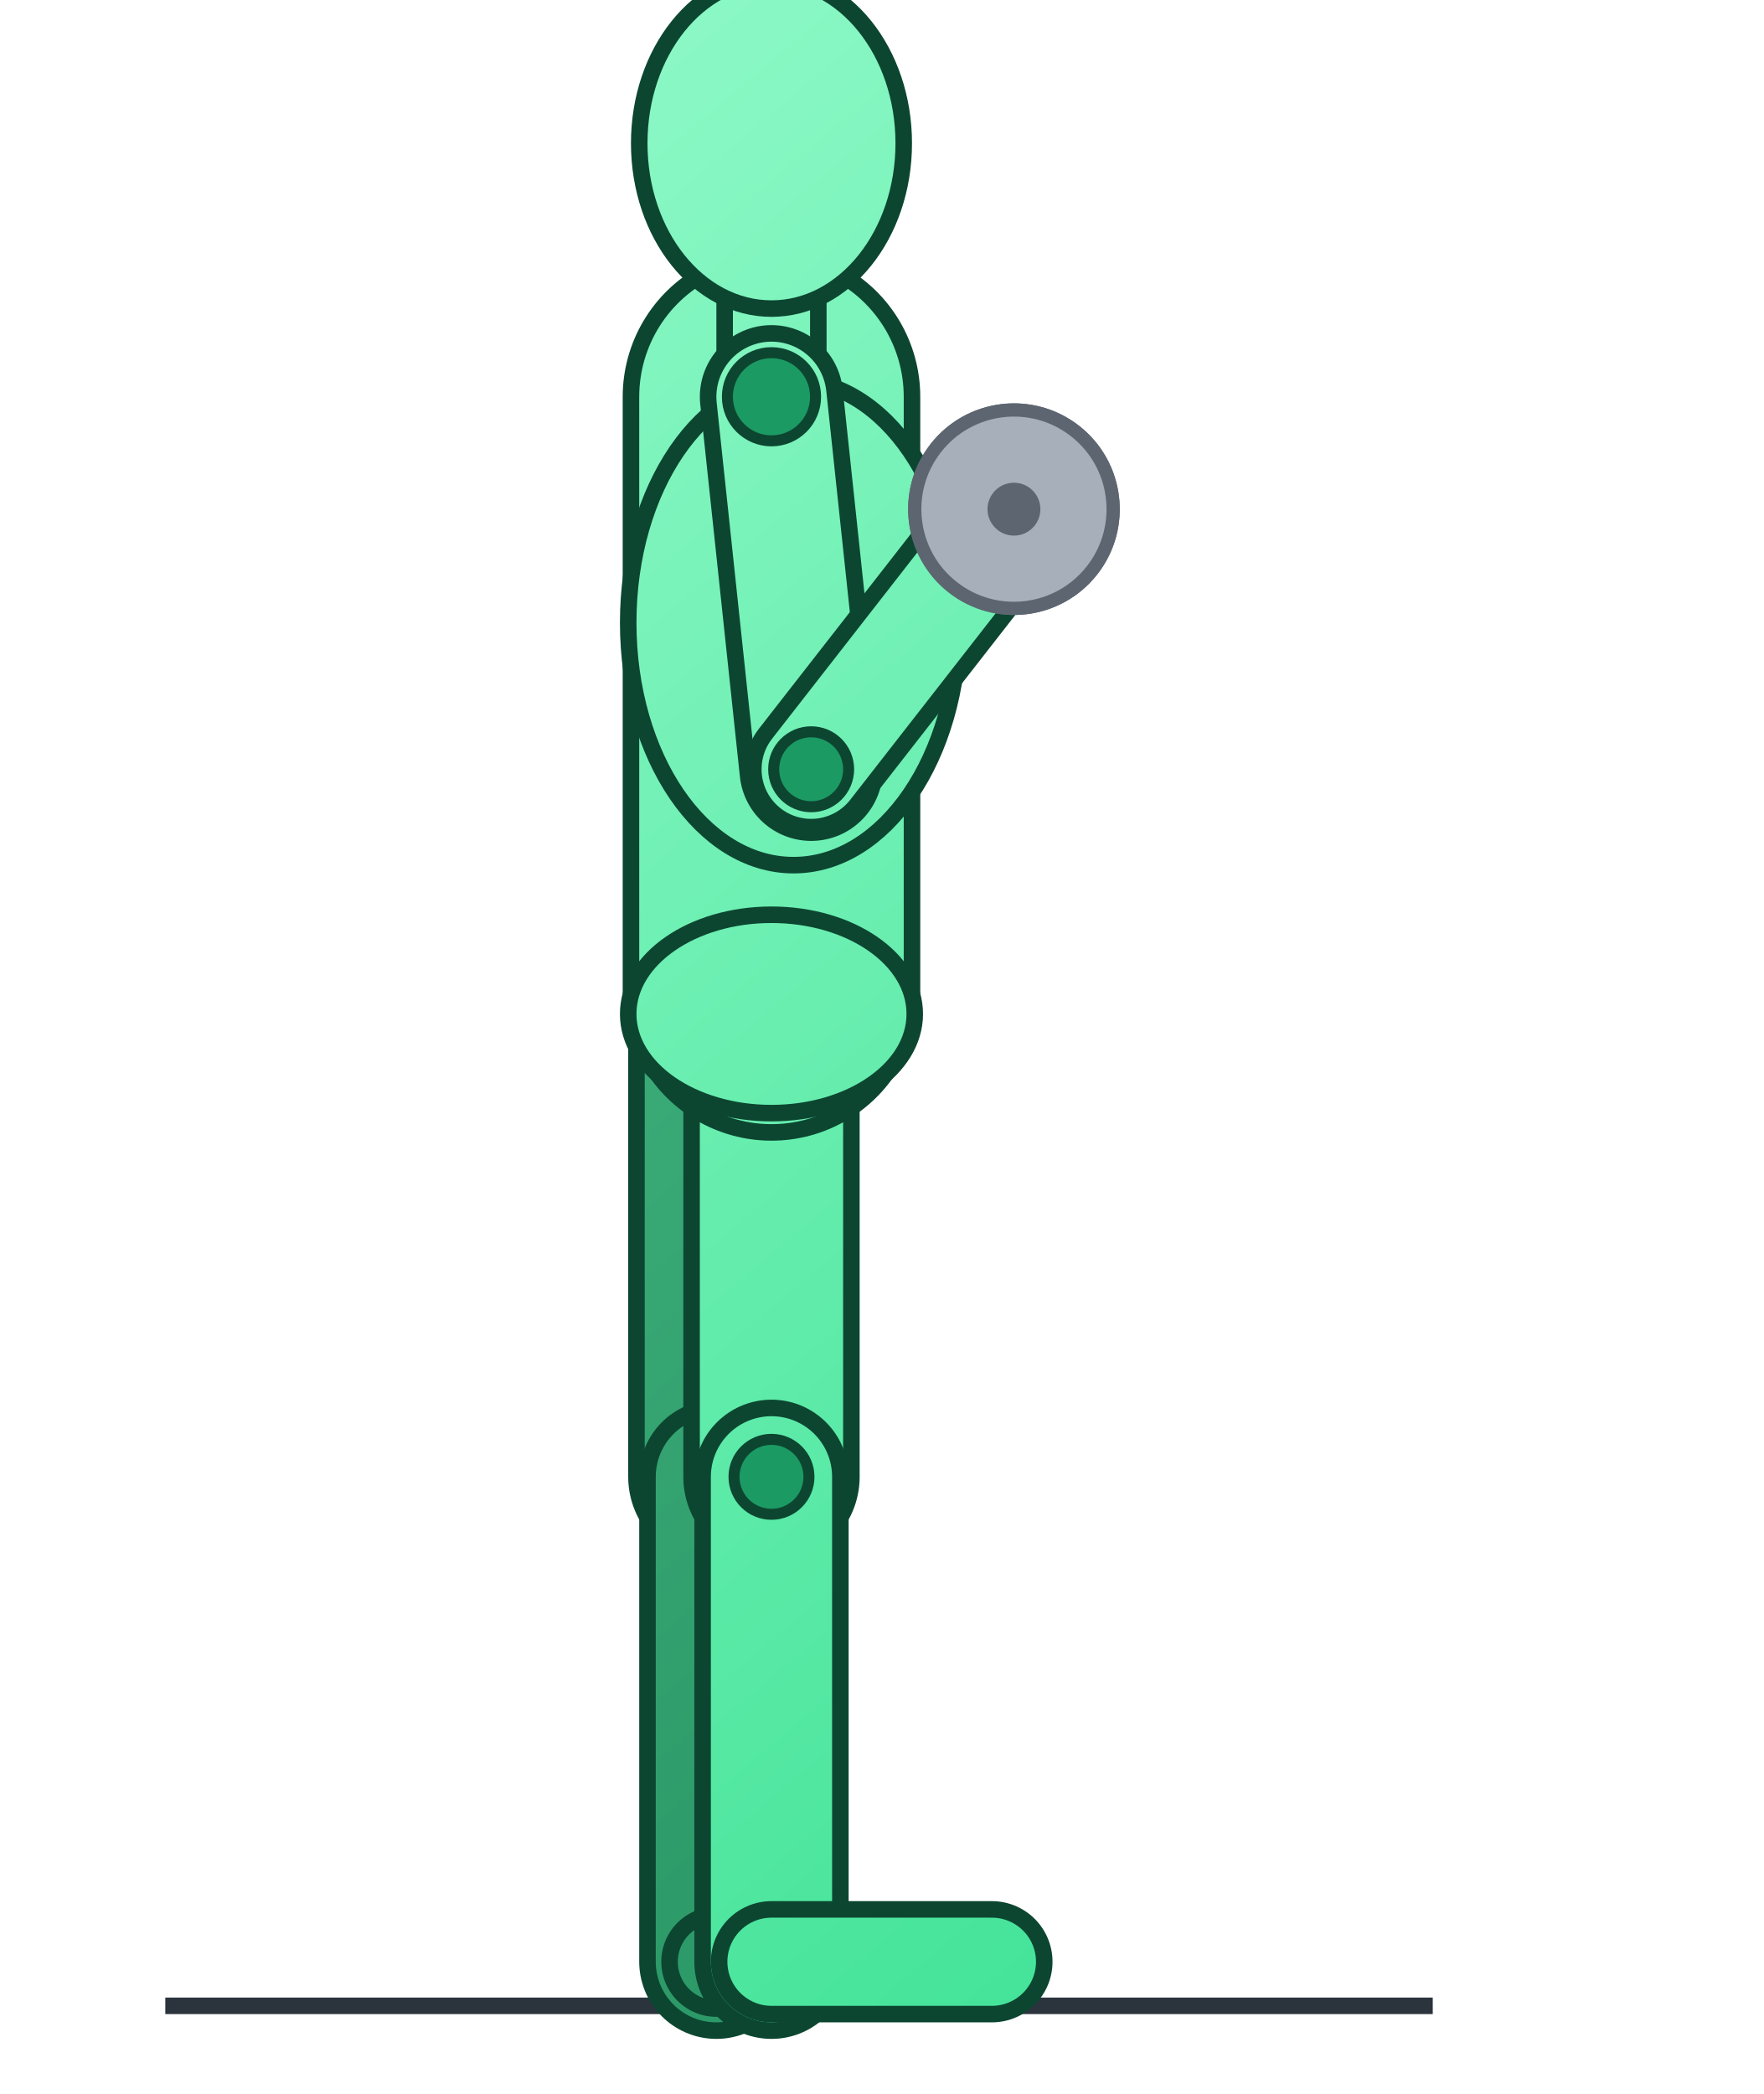
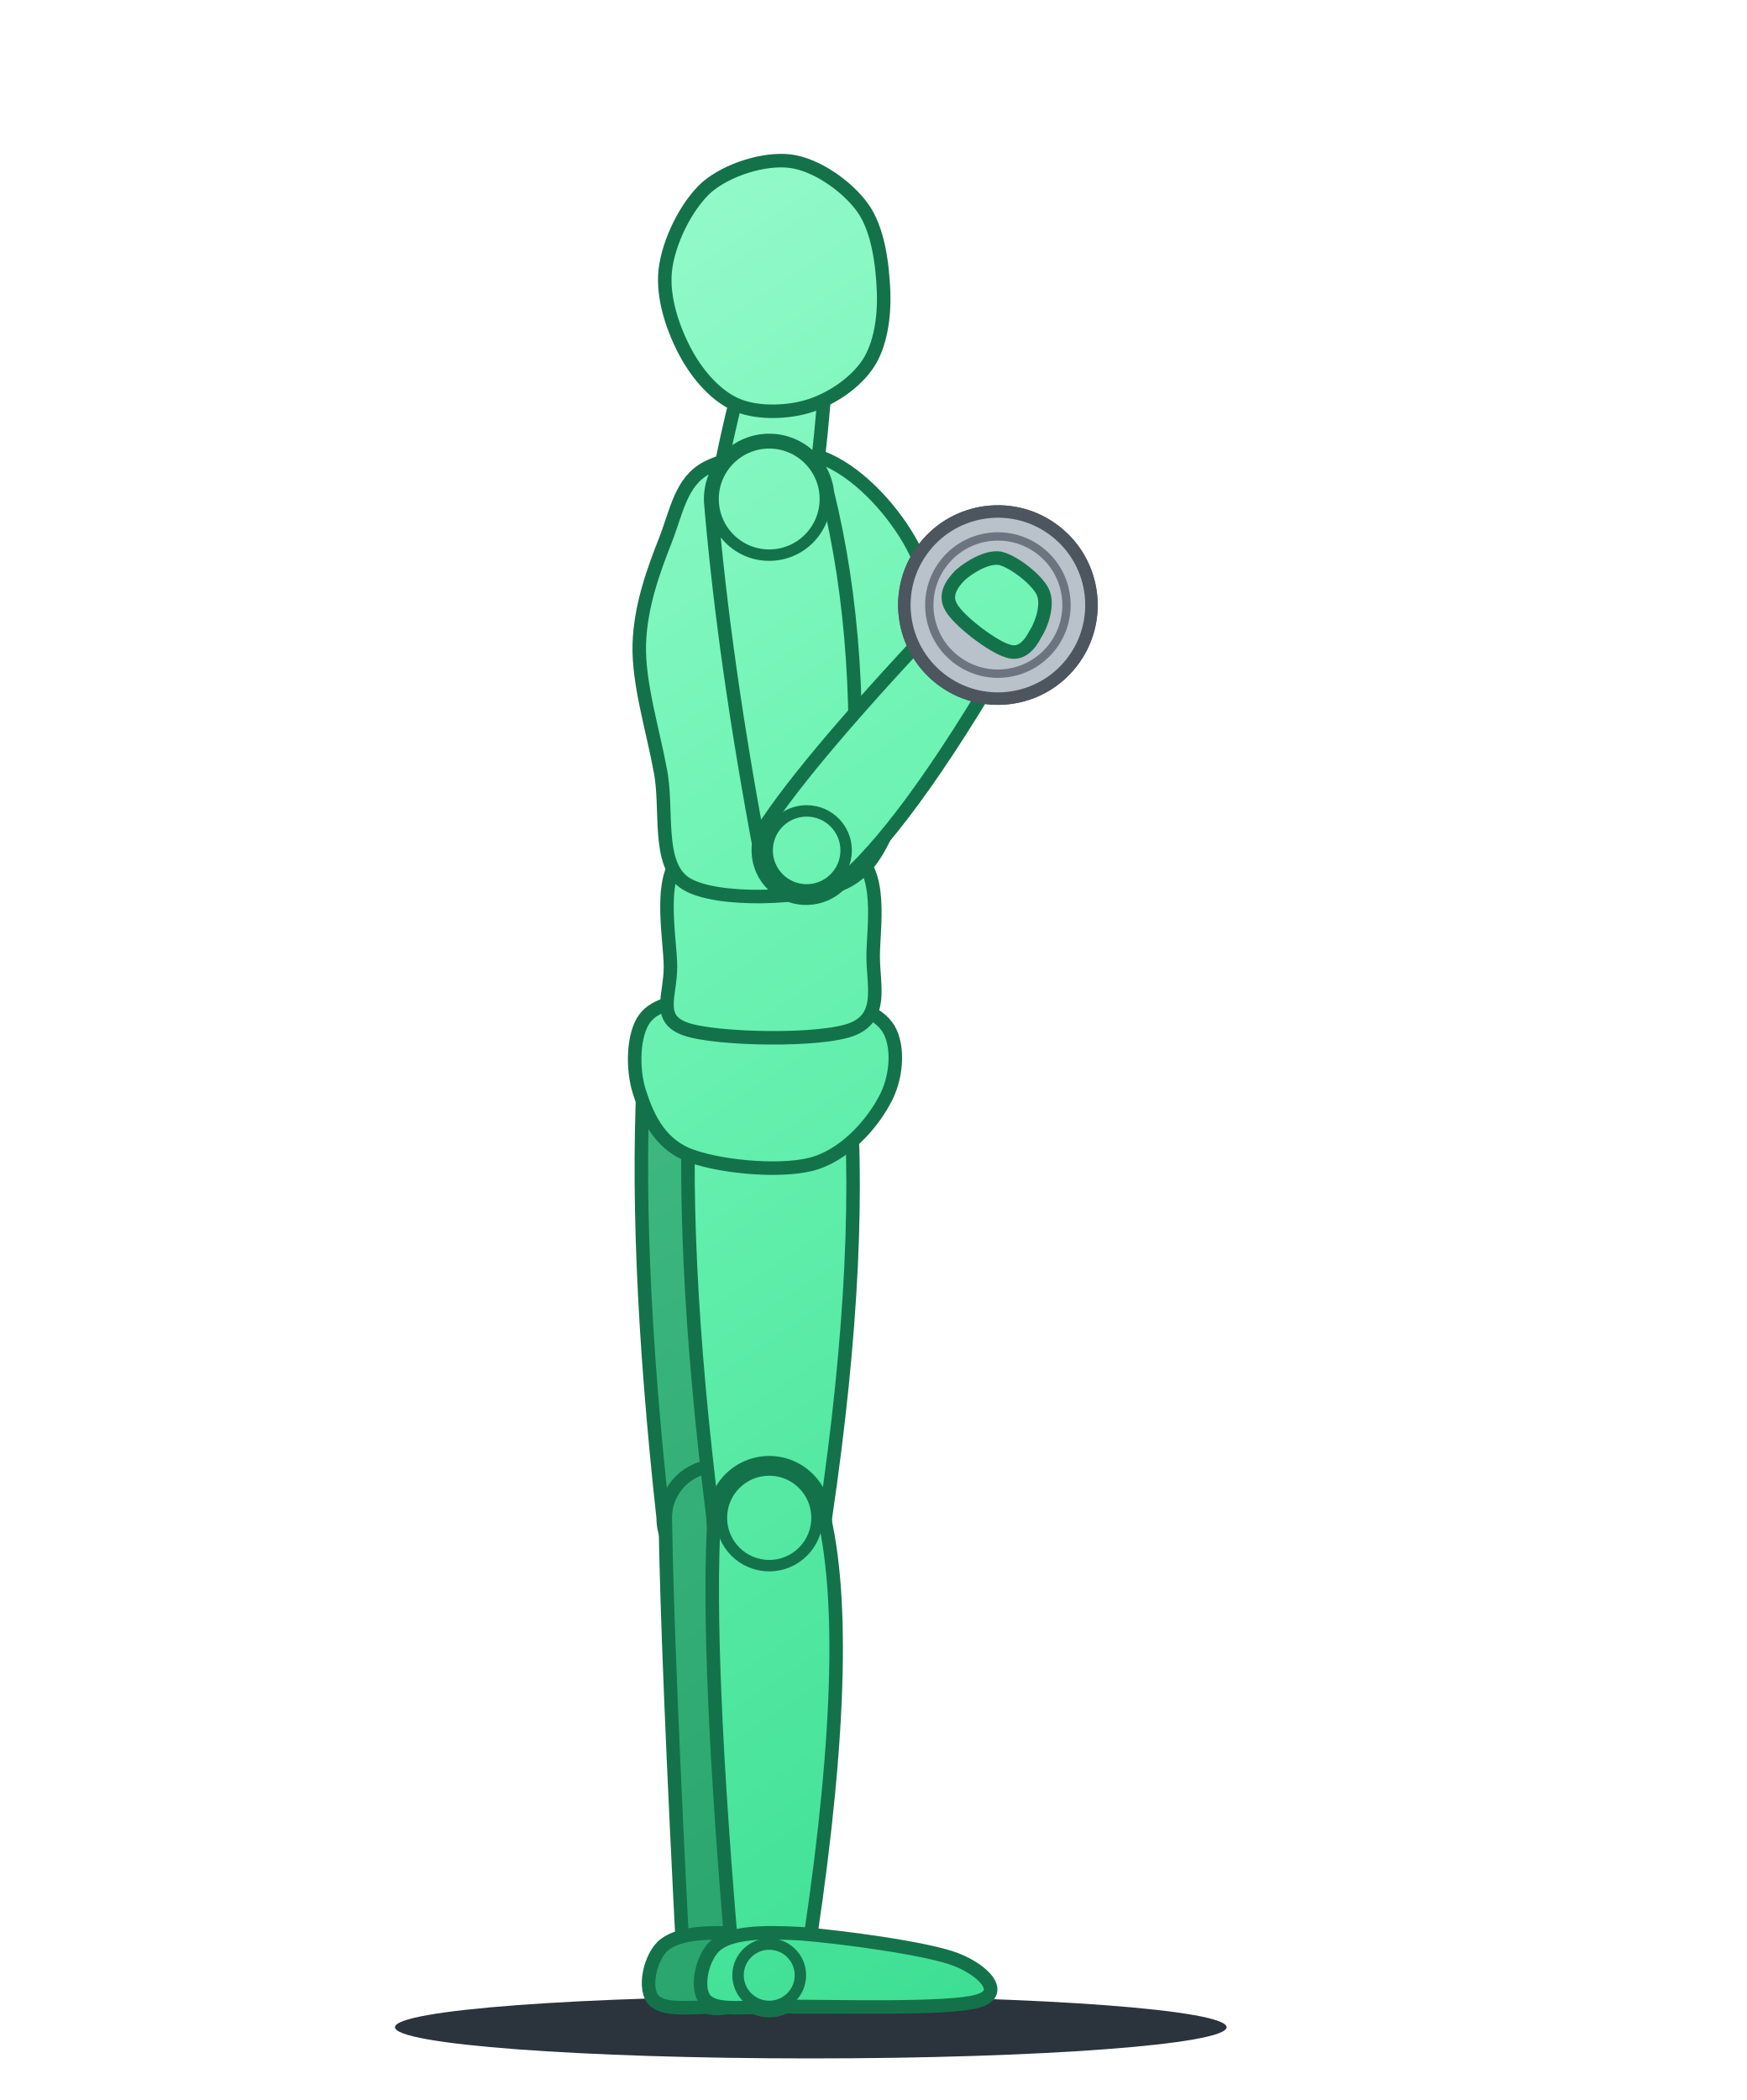
- <svg xmlns="http://www.w3.org/2000/svg" class="guide-figure" viewBox="48 42 160 190" role="img" aria-label="Dumbbell curl, Top: Squeeze at the top with your palm up and wrist straight. Your elbow stays at your side.">
+ <svg xmlns="http://www.w3.org/2000/svg" class="guide-figure" viewBox="44 30 168 202" role="img" aria-label="Dumbbell curl, Top: Squeeze at the top with your palm up and wrist straight. Your elbow stays at your side.">
  <defs>
-     <linearGradient id="dumbbell-curl-top-mint" gradientUnits="userSpaceOnUse" x1="48" y1="42" x2="208" y2="232">
-       <stop offset="0" stop-color="#9dfdd0" />
-       <stop offset="1" stop-color="#2fdd8c" />
+     <linearGradient id="dumbbell-curl-top-mint" gradientUnits="userSpaceOnUse" x1="44" y1="30" x2="178.4" y2="232">
+       <stop offset="0" stop-color="#b4ffdc" />
+       <stop offset="0.45" stop-color="#6ef3b4" />
+       <stop offset="1" stop-color="#2fd98a" />
    </linearGradient>
-     <linearGradient id="dumbbell-curl-top-far" gradientUnits="userSpaceOnUse" x1="48" y1="42" x2="208" y2="232">
-       <stop offset="0" stop-color="#4fc48f" />
-       <stop offset="1" stop-color="#1f8a59" />
+     <linearGradient id="dumbbell-curl-top-far" gradientUnits="userSpaceOnUse" x1="44" y1="30" x2="178.4" y2="232">
+       <stop offset="0" stop-color="#5fd6a0" />
+       <stop offset="1" stop-color="#1e9a62" />
    </linearGradient>
  </defs>
-   <line class="g-ground" x1="63" y1="224" x2="178" y2="224" stroke="#2b333d" stroke-width="1.5" />
-   <line class="g-edge" x1="113" y1="132" x2="113" y2="176" stroke="#0c4631" stroke-width="16" stroke-linecap="round" />
-   <line class="g-limb" x1="113" y1="132" x2="113" y2="176" stroke="url(#dumbbell-curl-top-far)" stroke-width="13" stroke-linecap="round" />
-   <line class="g-edge" x1="113" y1="176" x2="113" y2="220" stroke="#0c4631" stroke-width="14" stroke-linecap="round" />
-   <line class="g-limb" x1="113" y1="176" x2="113" y2="220" stroke="url(#dumbbell-curl-top-far)" stroke-width="11" stroke-linecap="round" />
-   <line class="g-edge" x1="113" y1="220" x2="129" y2="220" stroke="#0c4631" stroke-width="10" stroke-linecap="round" />
-   <line class="g-limb" x1="113" y1="220" x2="129" y2="220" stroke="url(#dumbbell-curl-top-far)" stroke-width="7" stroke-linecap="round" />
-   <line class="g-edge" x1="118" y1="132" x2="118" y2="176" stroke="#0c4631" stroke-width="16" stroke-linecap="round" />
-   <line class="g-limb" x1="118" y1="132" x2="118" y2="176" stroke="url(#dumbbell-curl-top-mint)" stroke-width="13" stroke-linecap="round" />
-   <line class="g-edge" x1="118" y1="176" x2="118" y2="220" stroke="#0c4631" stroke-width="14" stroke-linecap="round" />
-   <line class="g-limb" x1="118" y1="176" x2="118" y2="220" stroke="url(#dumbbell-curl-top-mint)" stroke-width="11" stroke-linecap="round" />
-   <line class="g-edge" x1="118" y1="220" x2="138" y2="220" stroke="#0c4631" stroke-width="11" stroke-linecap="round" />
-   <line class="g-limb" x1="118" y1="220" x2="138" y2="220" stroke="url(#dumbbell-curl-top-mint)" stroke-width="8" stroke-linecap="round" />
-   <circle class="g-joint" cx="118" cy="176" r="3.4" fill="#1c9a63" stroke="#0c4631" stroke-width="1" />
-   <line class="g-edge" x1="118" y1="132" x2="118" y2="78" stroke="#0c4631" stroke-width="27" stroke-linecap="round" />
-   <line class="g-limb" x1="118" y1="132" x2="118" y2="78" stroke="url(#dumbbell-curl-top-mint)" stroke-width="24" stroke-linecap="round" />
-   <ellipse class="g-body" cx="118" cy="134" rx="13" ry="9" fill="url(#dumbbell-curl-top-mint)" stroke="#0c4631" stroke-width="1.5" />
-   <ellipse class="g-body" cx="120" cy="98.5" rx="15" ry="22" fill="url(#dumbbell-curl-top-mint)" stroke="#0c4631" stroke-width="1.5" transform="rotate(0 118 98.5)" />
-   <line class="g-edge" x1="118" y1="78" x2="118" y2="69" stroke="#0c4631" stroke-width="10" stroke-linecap="round" />
-   <line class="g-limb" x1="118" y1="78" x2="118" y2="69" stroke="url(#dumbbell-curl-top-mint)" stroke-width="7" stroke-linecap="round" />
-   <ellipse class="g-body" cx="118" cy="55" rx="12" ry="15" fill="url(#dumbbell-curl-top-mint)" stroke="#0c4631" stroke-width="1.5" transform="rotate(0 118 55)" />
-   <line class="g-edge" x1="118" y1="78" x2="121.6" y2="111.8" stroke="#0c4631" stroke-width="13" stroke-linecap="round" />
-   <line class="g-limb" x1="118" y1="78" x2="121.6" y2="111.8" stroke="url(#dumbbell-curl-top-mint)" stroke-width="10" stroke-linecap="round" />
-   <line class="g-edge" x1="121.6" y1="111.8" x2="140" y2="88.2" stroke="#0c4631" stroke-width="12" stroke-linecap="round" />
-   <line class="g-limb" x1="121.6" y1="111.8" x2="140" y2="88.2" stroke="url(#dumbbell-curl-top-mint)" stroke-width="9" stroke-linecap="round" />
-   <circle class="g-joint" cx="118" cy="78" r="4" fill="#1c9a63" stroke="#0c4631" stroke-width="1" />
-   <circle class="g-joint" cx="121.6" cy="111.8" r="3.4" fill="#1c9a63" stroke="#0c4631" stroke-width="1" />
+   <ellipse class="g-ground" cx="122" cy="225" rx="40" ry="3" fill="#2b333d" />
+   <path class="g-body" d="M106 132 Q104.9 149.6 107.8 176 A5.2 5.2 0 0 0 118.2 176 Q121.7 149.6 120 132 A7 7 0 0 0 106 132 Z" fill="url(#dumbbell-curl-top-far)" stroke="#14724a" stroke-width="1.3" stroke-linejoin="round" />
+   <path class="g-body" d="M108 176 Q108.2 189.2 109.8 220 A3.2 3.2 0 0 0 116.2 220 Q120.4 189.2 118 176 A5 5 0 0 0 108 176 Z" fill="url(#dumbbell-curl-top-far)" stroke="#14724a" stroke-width="1.3" stroke-linejoin="round" />
+   <path class="g-body" d="M108 217 C109.5 215.9 112.2 215.8 116 216 C119.8 216.3 128.2 217.4 131 218.5 C133.8 219.6 135.7 221.8 133 222.5 C130.3 223.3 119.3 223 115 223 C110.7 223 108.2 223.5 107 222.5 C105.8 221.5 106.5 218.1 108 217 Z" fill="url(#dumbbell-curl-top-far)" stroke="#14724a" stroke-width="1.3" stroke-linejoin="round" />
+   <path class="g-body" d="M110.5 132 Q109.3 149.6 112.6 176 A5.4 5.4 0 0 0 123.4 176 Q127.3 149.6 125.5 132 A7.5 7.5 0 0 0 110.5 132 Z" fill="url(#dumbbell-curl-top-mint)" stroke="#14724a" stroke-width="1.3" stroke-linejoin="round" />
+   <path class="g-body" d="M112.7 176 Q111.9 189.2 114.6 220 A3.4 3.4 0 0 0 121.4 220 Q126.3 189.2 123.3 176 A5.3 5.3 0 0 0 112.7 176 Z" fill="url(#dumbbell-curl-top-mint)" stroke="#14724a" stroke-width="1.3" stroke-linejoin="round" />
+   <path class="g-body" d="M113 217 C114.5 215.9 117.2 215.8 121 216 C124.8 216.3 133.2 217.4 136 218.5 C138.8 219.6 140.7 221.8 138 222.5 C135.3 223.3 124.3 223 120 223 C115.7 223 113.2 223.5 112 222.5 C110.8 221.5 111.5 218.1 113 217 Z" fill="url(#dumbbell-curl-top-mint)" stroke="#14724a" stroke-width="1.3" stroke-linejoin="round" />
+   <circle class="g-joint" cx="118" cy="220" r="3" fill="url(#dumbbell-curl-top-mint)" stroke="#14724a" stroke-width="1.1" />
+   <circle class="g-joint" cx="118" cy="176" r="4.6" fill="url(#dumbbell-curl-top-mint)" stroke="#14724a" stroke-width="1.1" />
+   <path class="g-body" d="M106 128 C104.9 129.5 104.8 132.8 105.5 135 C106.2 137.2 107.3 139.8 110 141 C112.8 142.2 118.8 142.8 122 142 C125.2 141.2 127.8 138.2 129 136 C130.3 133.8 130.5 130.7 129.5 129 C128.5 127.3 125.9 126.5 123 126 C120.1 125.5 114.8 125.7 112 126 C109.2 126.3 107.1 126.5 106 128 Z" fill="url(#dumbbell-curl-top-mint)" stroke="#14724a" stroke-width="1.3" stroke-linejoin="round" />
+   <path class="g-body" d="M110 112 C107.1 113.8 108.5 120.2 108.5 123 C108.5 125.8 107.1 128 110 129 C112.9 130 123 130.2 126 129 C129 127.8 128 124.8 128 122 C128 119.2 129 113.7 126 112 C123 110.3 112.9 110.2 110 112 Z" fill="url(#dumbbell-curl-top-mint)" stroke="#14724a" stroke-width="1.3" stroke-linejoin="round" />
+   <path class="g-body" d="M108 82 C106.9 84.8 105.6 88.3 105.5 92 C105.4 95.7 106.8 100.2 107.5 104 C108.3 107.8 107.1 113.2 110 115 C112.9 116.8 121.5 116.5 125 115 C128.5 113.5 129.4 109.5 131 106 C132.6 102.5 134.4 98 134.5 94 C134.6 90 133.4 85.3 131.5 82 C129.6 78.7 126.3 75.2 123 74 C119.8 72.8 114.5 73.7 112 75 C109.5 76.3 109.1 79.2 108 82 Z" fill="url(#dumbbell-curl-top-mint)" stroke="#14724a" stroke-width="1.3" stroke-linejoin="round" />
+   <path class="g-body" d="M122.5 75.8 Q123 72.1 123.4 66.7 A4 4 0 0 0 115.6 65.3 Q114.2 70.7 113.5 74.2 A4.6 4.6 0 0 0 122.5 75.8 Z" fill="url(#dumbbell-curl-top-mint)" stroke="#14724a" stroke-width="1.3" stroke-linejoin="round" />
+   <path class="g-body" d="M110 64 C108.8 61.8 107.7 58.7 108 56 C108.3 53.3 110 49.8 112 48 C114 46.3 117.5 45.2 120 45.5 C122.5 45.8 125.5 47.9 127 50 C128.5 52.1 128.9 55.5 129 58 C129.1 60.5 128.7 63.2 127.5 65 C126.3 66.8 124.1 68.3 122 69 C119.9 69.7 117 69.8 115 69 C113 68.2 111.2 66.2 110 64 Z" fill="url(#dumbbell-curl-top-mint)" stroke="#14724a" stroke-width="1.3" stroke-linejoin="round" />
+   <path class="g-body" d="M112.4 78.6 Q113.7 93.8 117.2 112.3 A4.4 4.4 0 0 0 125.9 111.4 Q127.3 92.4 123.6 77.4 A5.6 5.6 0 0 0 112.4 78.6 Z" fill="url(#dumbbell-curl-top-mint)" stroke="#14724a" stroke-width="1.3" stroke-linejoin="round" />
+   <circle class="g-joint" cx="118" cy="78" r="5.4" fill="url(#dumbbell-curl-top-mint)" stroke="#14724a" stroke-width="1.1" />
+   <path class="g-body" d="M125.2 114.6 Q132 108.6 142.5 90.1 A3.1 3.1 0 0 0 137.6 86.3 Q123 101.5 117.9 109 A4.6 4.6 0 0 0 125.2 114.6 Z" fill="url(#dumbbell-curl-top-mint)" stroke="#14724a" stroke-width="1.3" stroke-linejoin="round" />
+   <circle class="g-joint" cx="121.6" cy="111.8" r="3.8" fill="url(#dumbbell-curl-top-mint)" stroke="#14724a" stroke-width="1.1" />
  <g class="g-dumbbell">
-     <ellipse class="g-metal" cx="140" cy="88.2" rx="9" ry="9" fill="#a7b0ba" stroke="#5d6670" stroke-width="1.2" transform="rotate(-142 140 88.2)" />
-     <ellipse class="g-metal" cx="140" cy="88.2" rx="9" ry="9" fill="#a7b0ba" stroke="#5d6670" stroke-width="1.2" transform="rotate(-142 140 88.2)" />
-     <circle class="g-hub" cx="140" cy="88.2" r="2.4" fill="#5d6670" />
+     <ellipse class="g-metal" cx="140" cy="88.2" rx="9" ry="9" fill="#b9c1ca" stroke="#4d555e" stroke-width="1.2" transform="rotate(-142 140 88.2)" />
+     <ellipse cx="140" cy="88.2" rx="6.6" ry="6.6" fill="none" stroke="#6c757f" stroke-width="0.8" transform="rotate(-142 140 88.2)" />
+     <ellipse class="g-metal" cx="140" cy="88.2" rx="9" ry="9" fill="#b9c1ca" stroke="#4d555e" stroke-width="1.2" transform="rotate(-142 140 88.2)" />
+     <ellipse cx="140" cy="88.2" rx="6.6" ry="6.6" fill="none" stroke="#6c757f" stroke-width="0.8" transform="rotate(-142 140 88.2)" />
+     <circle class="g-hub" cx="140" cy="88.2" r="2.2" fill="#6c757f" />
  </g>
+   <path class="g-body" d="M143.6 91 C144.2 90.1 144.9 88.1 144.3 86.9 C143.7 85.7 141.5 84 140.2 83.7 C138.9 83.5 137.2 84.6 136.4 85.3 C135.6 86.1 134.8 87.2 135.5 88.4 C136.2 89.7 139.5 92.2 140.9 92.6 C142.2 93.1 143.1 92 143.6 91 Z" fill="url(#dumbbell-curl-top-mint)" stroke="#14724a" stroke-width="1.3" stroke-linejoin="round" />
</svg>
